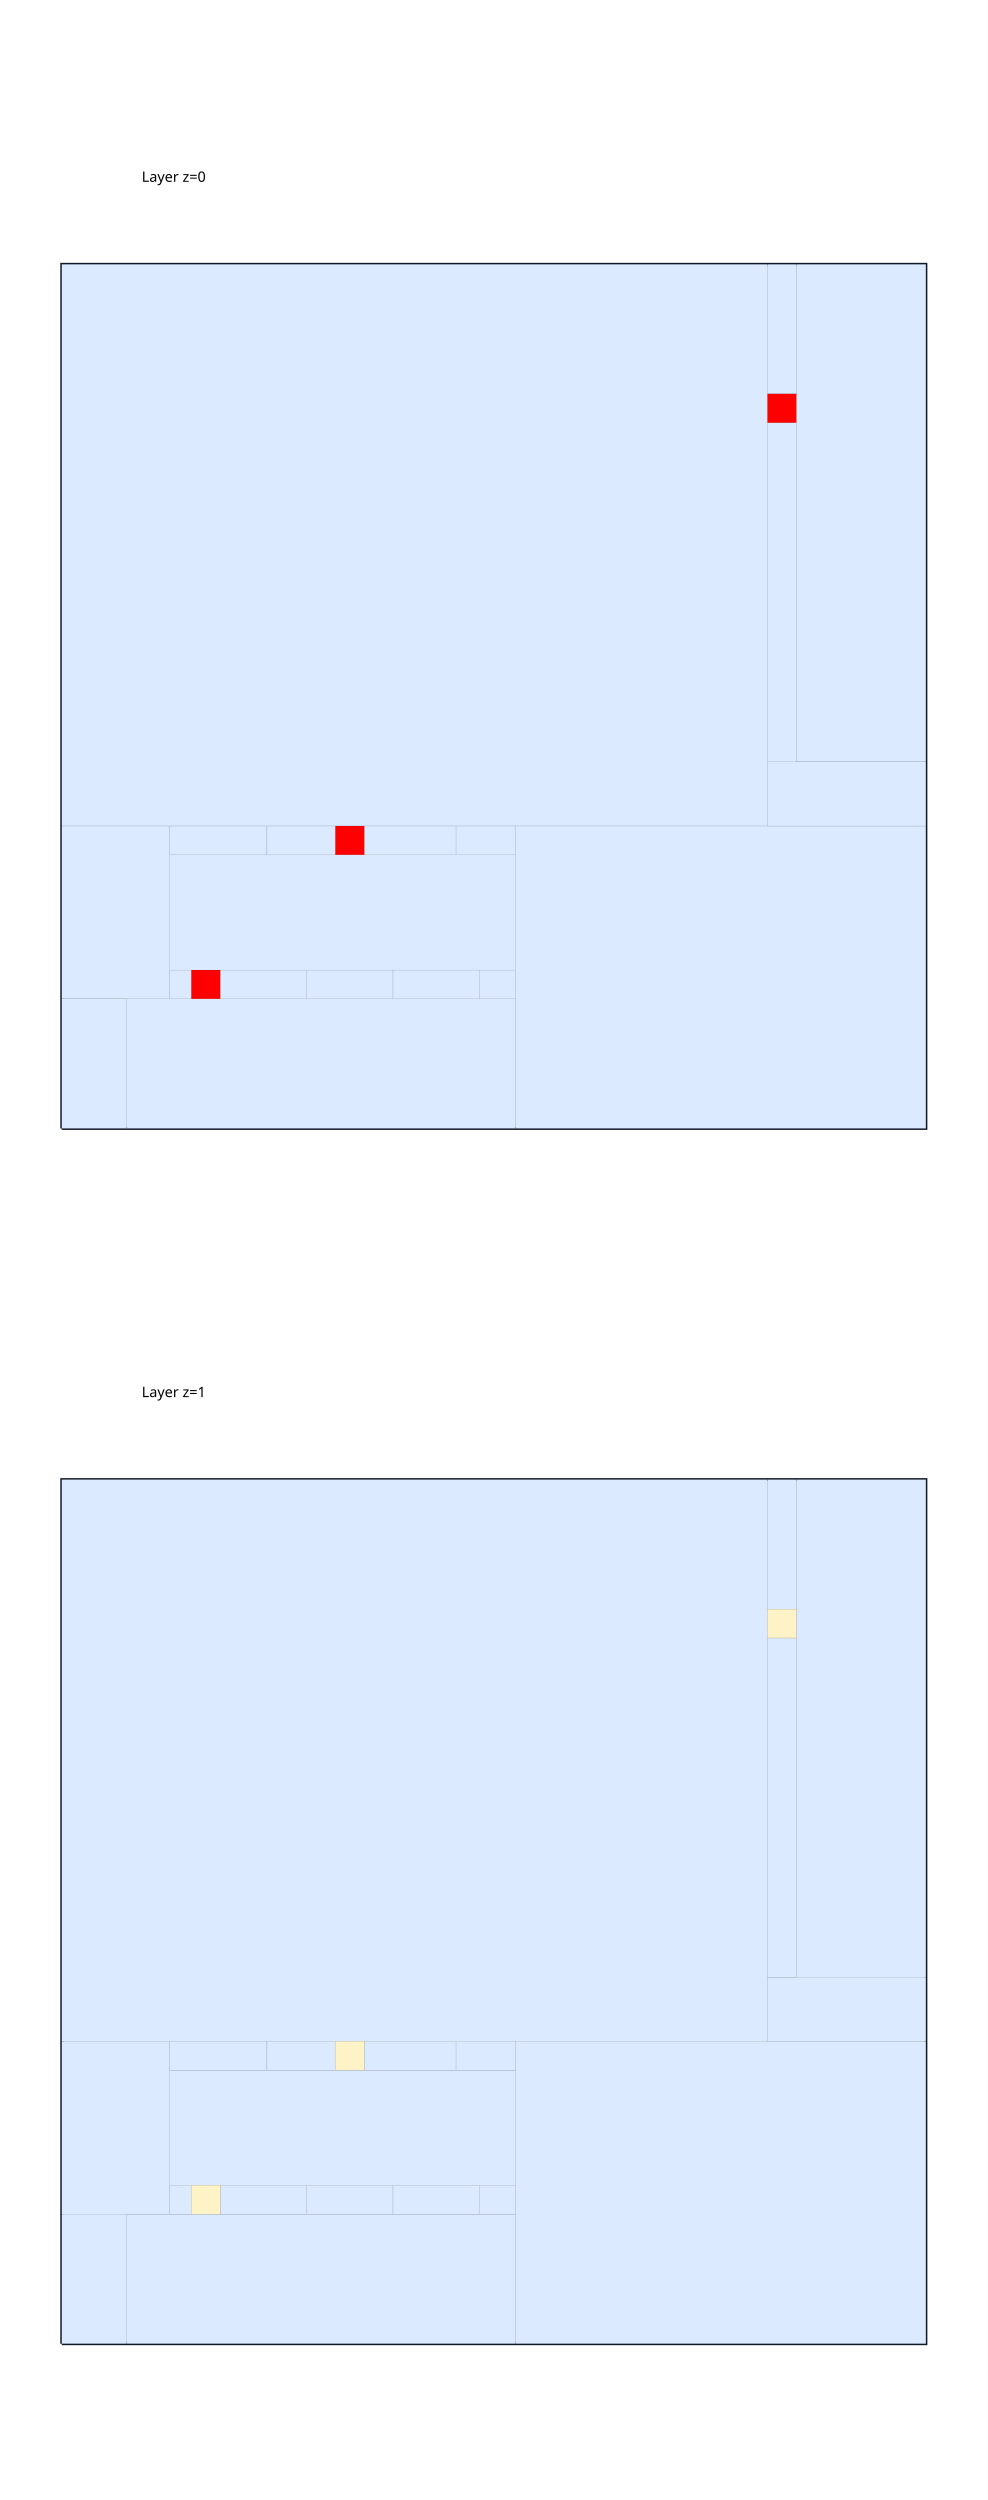
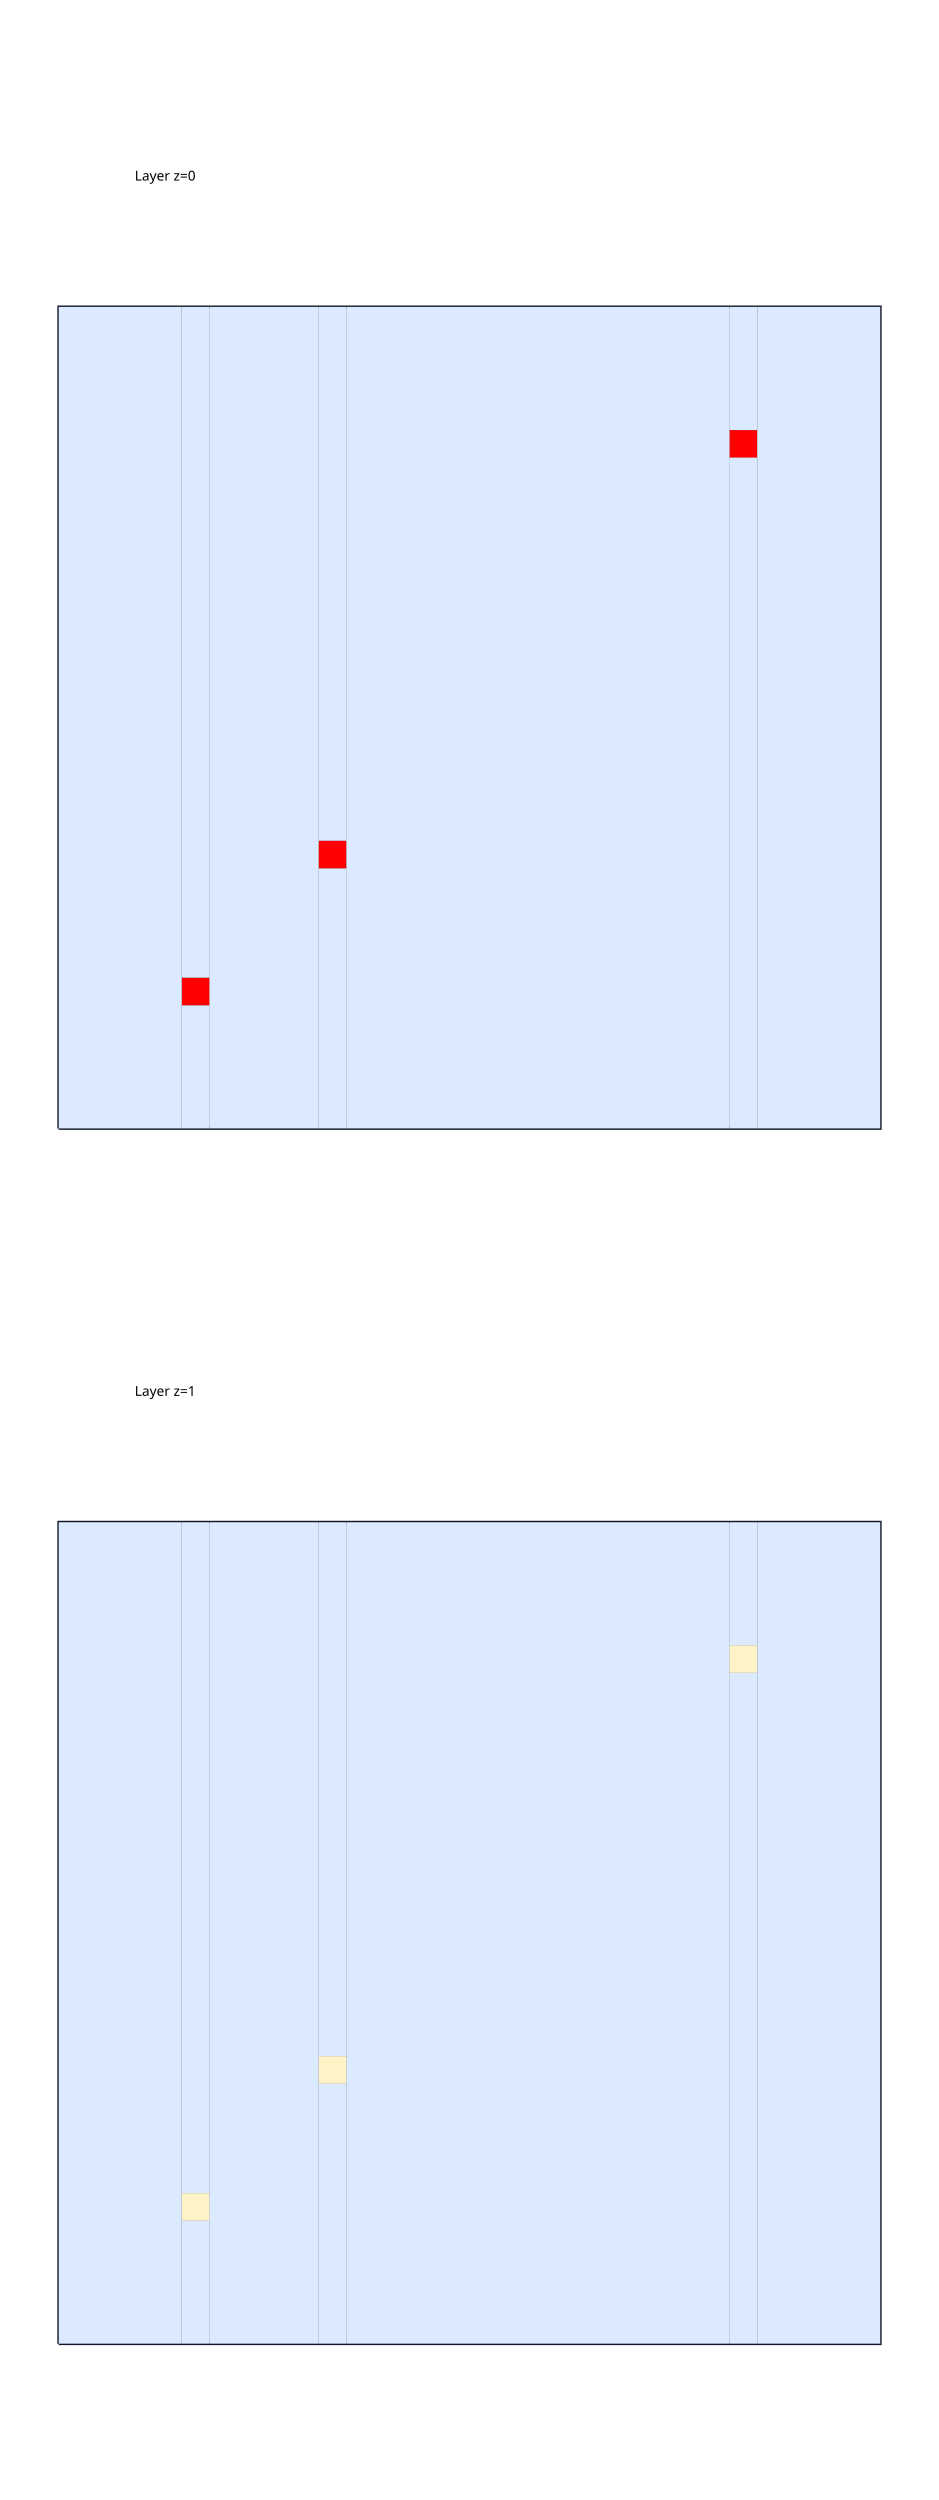
- <svg xmlns="http://www.w3.org/2000/svg" width="640" height="1620" viewBox="0 0 640 1620">
+ <svg xmlns="http://www.w3.org/2000/svg" width="640" height="1704" viewBox="0 0 640 1704">
  <rect width="100%" height="100%" fill="white" />
  <g>
-     <polyline data-points="-5,-5 25,-5 25,25 -5,25 -5,-5" data-type="line" data-label="bounds" points="40,731.25 600,731.25 600,171.25 40,171.25 40,731.25" fill="none" stroke="#111827" stroke-width="1.867" />
+     <polyline data-points="-5,-5 25,-5 25,25 -5,25 -5,-5" data-type="line" data-label="bounds" points="40,769.167 600,769.167 600,209.167 40,209.167 40,769.167" fill="none" stroke="#111827" stroke-width="1.867" />
  </g>
  <g>
-     <polyline data-points="-5,-47.1875 25,-47.1875 25,-17.1875 -5,-17.1875 -5,-47.1875" data-type="line" data-label="bounds" points="40,1518.75 600,1518.75 600,958.75 40,958.75 40,1518.75" fill="none" stroke="#111827" stroke-width="1.867" />
+     <polyline data-points="-5,-49.375 25,-49.375 25,-19.375 -5,-19.375 -5,-49.375" data-type="line" data-label="bounds" points="40,1597.5 600,1597.5 600,1037.5 40,1037.5 40,1597.5" fill="none" stroke="#111827" stroke-width="1.867" />
  </g>
  <g>
-     <rect data-type="rect" data-label="node" data-x="7.25" data-y="15.25" x="40" y="171.25" width="457.333" height="364" fill="#dbeafe" stroke="black" stroke-width="0.054" />
+     <rect data-type="rect" data-label="node" data-x="-2.75" data-y="10" x="40" y="209.167" width="84" height="560" fill="#dbeafe" stroke="black" stroke-width="0.054" />
  </g>
  <g>
-     <rect data-type="rect" data-label="node" data-x="4.75" data-y="2.5" x="110" y="553.917" width="224" height="74.667" fill="#dbeafe" stroke="black" stroke-width="0.054" />
+     <rect data-type="rect" data-label="node" data-x="2.5" data-y="10" x="142.667" y="209.167" width="74.667" height="560" fill="#dbeafe" stroke="black" stroke-width="0.054" />
  </g>
  <g>
-     <rect data-type="rect" data-label="node" data-x="17.875" data-y="0.25" x="334" y="535.25" width="266" height="196" fill="#dbeafe" stroke="black" stroke-width="0.054" />
+     <rect data-type="rect" data-label="node" data-x="12.5" data-y="10" x="236" y="209.167" width="261.333" height="560" fill="#dbeafe" stroke="black" stroke-width="0.054" />
  </g>
  <g>
-     <rect data-type="rect" data-label="node" data-x="4" data-y="-2.75" x="82" y="647.25" width="252" height="84" fill="#dbeafe" stroke="black" stroke-width="0.054" />
+     <rect data-type="rect" data-label="node" data-x="22.75" data-y="10" x="516" y="209.167" width="84" height="560" fill="#dbeafe" stroke="black" stroke-width="0.054" />
  </g>
  <g>
-     <rect data-type="rect" data-label="node" data-x="-3.125" data-y="2.5" x="40" y="535.25" width="70" height="112" fill="#dbeafe" stroke="black" stroke-width="0.054" />
+     <rect data-type="rect" data-label="node" data-x="20" data-y="7.25" x="497.333" y="311.833" width="18.667" height="457.333" fill="#dbeafe" stroke="black" stroke-width="0.054" />
  </g>
  <g>
-     <rect data-type="rect" data-label="node" data-x="22.75" data-y="16.3625" x="516" y="171.25" width="84" height="322.467" fill="#dbeafe" stroke="black" stroke-width="0.054" />
+     <rect data-type="rect" data-label="node" data-x="20" data-y="22.75" x="497.333" y="209.167" width="18.667" height="84" fill="#dbeafe" stroke="black" stroke-width="0.054" />
  </g>
  <g>
-     <rect data-type="rect" data-label="node" data-x="22.25" data-y="6.6125" x="497.333" y="493.717" width="102.667" height="41.533" fill="#dbeafe" stroke="black" stroke-width="0.054" />
+     <rect data-type="rect" data-label="node" data-x="5" data-y="-0.25" x="217.333" y="591.833" width="18.667" height="177.333" fill="#dbeafe" stroke="black" stroke-width="0.054" />
  </g>
  <g>
-     <rect data-type="rect" data-label="node" data-x="-3.875" data-y="-2.75" x="40" y="647.25" width="42" height="84" fill="#dbeafe" stroke="black" stroke-width="0.054" />
+     <rect data-type="rect" data-label="node" data-x="5" data-y="15.25" x="217.333" y="209.167" width="18.667" height="364" fill="#dbeafe" stroke="black" stroke-width="0.054" />
  </g>
  <g>
-     <rect data-type="rect" data-label="node" data-x="0.4375" data-y="5" x="110" y="535.25" width="63" height="18.667" fill="#dbeafe" stroke="black" stroke-width="0.054" />
+     <rect data-type="rect" data-label="node" data-x="0" data-y="-2.75" x="124" y="685.167" width="18.667" height="84" fill="#dbeafe" stroke="black" stroke-width="0.054" />
  </g>
  <g>
-     <rect data-type="rect" data-label="node" data-x="2" data-y="0" x="142.667" y="628.583" width="56" height="18.667" fill="#dbeafe" stroke="black" stroke-width="0.054" />
+     <rect data-type="rect" data-label="node" data-x="0" data-y="12.75" x="124" y="209.167" width="18.667" height="457.333" fill="#dbeafe" stroke="black" stroke-width="0.054" />
  </g>
  <g>
-     <rect data-type="rect" data-label="node" data-x="3.3125" data-y="5" x="173" y="535.25" width="44.333" height="18.667" fill="#dbeafe" stroke="black" stroke-width="0.054" />
+     <rect data-type="rect" data-label="node" data-x="0" data-y="0" x="124" y="666.5" width="18.667" height="18.667" fill="red" stroke="black" stroke-width="0.054" />
  </g>
  <g>
-     <rect data-type="rect" data-label="node" data-x="5" data-y="0" x="198.667" y="628.583" width="56" height="18.667" fill="#dbeafe" stroke="black" stroke-width="0.054" />
+     <rect data-type="rect" data-label="node" data-x="5" data-y="5" x="217.333" y="573.167" width="18.667" height="18.667" fill="red" stroke="black" stroke-width="0.054" />
  </g>
  <g>
-     <rect data-type="rect" data-label="node" data-x="7.09375" data-y="5" x="236" y="535.25" width="59.5" height="18.667" fill="#dbeafe" stroke="black" stroke-width="0.054" />
+     <rect data-type="rect" data-label="node" data-x="20" data-y="20" x="497.333" y="293.167" width="18.667" height="18.667" fill="red" stroke="black" stroke-width="0.054" />
  </g>
  <g>
-     <rect data-type="rect" data-label="node" data-x="8" data-y="0" x="254.667" y="628.583" width="56" height="18.667" fill="#dbeafe" stroke="black" stroke-width="0.054" />
+     <rect data-type="rect" data-label="node" data-x="-2.75" data-y="-34.375" x="40" y="1037.5" width="84" height="560" fill="#dbeafe" stroke="black" stroke-width="0.054" />
  </g>
  <g>
-     <rect data-type="rect" data-label="node" data-x="9.71875" data-y="5" x="295.5" y="535.25" width="38.5" height="18.667" fill="#dbeafe" stroke="black" stroke-width="0.054" />
+     <rect data-type="rect" data-label="node" data-x="2.5" data-y="-34.375" x="142.667" y="1037.5" width="74.667" height="560" fill="#dbeafe" stroke="black" stroke-width="0.054" />
  </g>
  <g>
-     <rect data-type="rect" data-label="node" data-x="10.125" data-y="0" x="310.667" y="628.583" width="23.333" height="18.667" fill="#dbeafe" stroke="black" stroke-width="0.054" />
+     <rect data-type="rect" data-label="node" data-x="12.5" data-y="-34.375" x="236" y="1037.5" width="261.333" height="560" fill="#dbeafe" stroke="black" stroke-width="0.054" />
  </g>
  <g>
-     <rect data-type="rect" data-label="node" data-x="20" data-y="13.6125" x="497.333" y="273.917" width="18.667" height="219.8" fill="#dbeafe" stroke="black" stroke-width="0.054" />
+     <rect data-type="rect" data-label="node" data-x="22.75" data-y="-34.375" x="516" y="1037.5" width="84" height="560" fill="#dbeafe" stroke="black" stroke-width="0.054" />
  </g>
  <g>
-     <rect data-type="rect" data-label="node" data-x="20" data-y="22.75" x="497.333" y="171.25" width="18.667" height="84" fill="#dbeafe" stroke="black" stroke-width="0.054" />
+     <rect data-type="rect" data-label="node" data-x="20" data-y="-37.125" x="497.333" y="1140.167" width="18.667" height="457.333" fill="#dbeafe" stroke="black" stroke-width="0.054" />
  </g>
  <g>
-     <rect data-type="rect" data-label="node" data-x="-0.875" data-y="0" x="110" y="628.583" width="14" height="18.667" fill="#dbeafe" stroke="black" stroke-width="0.054" />
+     <rect data-type="rect" data-label="node" data-x="20" data-y="-21.625" x="497.333" y="1037.5" width="18.667" height="84" fill="#dbeafe" stroke="black" stroke-width="0.054" />
  </g>
  <g>
-     <rect data-type="rect" data-label="node" data-x="0" data-y="0" x="124" y="628.583" width="18.667" height="18.667" fill="red" stroke="black" stroke-width="0.054" />
+     <rect data-type="rect" data-label="node" data-x="5" data-y="-44.625" x="217.333" y="1420.167" width="18.667" height="177.333" fill="#dbeafe" stroke="black" stroke-width="0.054" />
  </g>
  <g>
-     <rect data-type="rect" data-label="node" data-x="5" data-y="5" x="217.333" y="535.25" width="18.667" height="18.667" fill="red" stroke="black" stroke-width="0.054" />
+     <rect data-type="rect" data-label="node" data-x="5" data-y="-29.125" x="217.333" y="1037.5" width="18.667" height="364" fill="#dbeafe" stroke="black" stroke-width="0.054" />
  </g>
  <g>
-     <rect data-type="rect" data-label="node" data-x="20" data-y="20" x="497.333" y="255.25" width="18.667" height="18.667" fill="red" stroke="black" stroke-width="0.054" />
+     <rect data-type="rect" data-label="node" data-x="0" data-y="-47.125" x="124" y="1513.5" width="18.667" height="84" fill="#dbeafe" stroke="black" stroke-width="0.054" />
  </g>
  <g>
-     <rect data-type="rect" data-label="node" data-x="7.25" data-y="-26.9375" x="40" y="958.75" width="457.333" height="364" fill="#dbeafe" stroke="black" stroke-width="0.054" />
+     <rect data-type="rect" data-label="node" data-x="0" data-y="-31.625" x="124" y="1037.5" width="18.667" height="457.333" fill="#dbeafe" stroke="black" stroke-width="0.054" />
  </g>
  <g>
-     <rect data-type="rect" data-label="node" data-x="4.75" data-y="-39.6875" x="110" y="1341.417" width="224" height="74.667" fill="#dbeafe" stroke="black" stroke-width="0.054" />
+     <rect data-type="rect" data-label="node" data-x="0" data-y="-44.375" x="124" y="1494.833" width="18.667" height="18.667" fill="#fef3c7" stroke="black" stroke-width="0.054" />
  </g>
  <g>
-     <rect data-type="rect" data-label="node" data-x="17.875" data-y="-41.9375" x="334" y="1322.75" width="266" height="196" fill="#dbeafe" stroke="black" stroke-width="0.054" />
+     <rect data-type="rect" data-label="node" data-x="5" data-y="-39.375" x="217.333" y="1401.5" width="18.667" height="18.667" fill="#fef3c7" stroke="black" stroke-width="0.054" />
  </g>
  <g>
-     <rect data-type="rect" data-label="node" data-x="4" data-y="-44.9375" x="82" y="1434.75" width="252" height="84" fill="#dbeafe" stroke="black" stroke-width="0.054" />
+     <rect data-type="rect" data-label="node" data-x="20" data-y="-24.375" x="497.333" y="1121.5" width="18.667" height="18.667" fill="#fef3c7" stroke="black" stroke-width="0.054" />
  </g>
-   <g>
-     <rect data-type="rect" data-label="node" data-x="-3.125" data-y="-39.6875" x="40" y="1322.75" width="70" height="112" fill="#dbeafe" stroke="black" stroke-width="0.054" />
-   </g>
-   <g>
-     <rect data-type="rect" data-label="node" data-x="22.75" data-y="-25.825" x="516" y="958.75" width="84" height="322.467" fill="#dbeafe" stroke="black" stroke-width="0.054" />
-   </g>
-   <g>
-     <rect data-type="rect" data-label="node" data-x="22.25" data-y="-35.575" x="497.333" y="1281.217" width="102.667" height="41.533" fill="#dbeafe" stroke="black" stroke-width="0.054" />
-   </g>
-   <g>
-     <rect data-type="rect" data-label="node" data-x="-3.875" data-y="-44.9375" x="40" y="1434.75" width="42" height="84" fill="#dbeafe" stroke="black" stroke-width="0.054" />
-   </g>
-   <g>
-     <rect data-type="rect" data-label="node" data-x="0.4375" data-y="-37.1875" x="110" y="1322.75" width="63" height="18.667" fill="#dbeafe" stroke="black" stroke-width="0.054" />
-   </g>
-   <g>
-     <rect data-type="rect" data-label="node" data-x="2" data-y="-42.1875" x="142.667" y="1416.083" width="56" height="18.667" fill="#dbeafe" stroke="black" stroke-width="0.054" />
-   </g>
-   <g>
-     <rect data-type="rect" data-label="node" data-x="3.3125" data-y="-37.1875" x="173" y="1322.75" width="44.333" height="18.667" fill="#dbeafe" stroke="black" stroke-width="0.054" />
-   </g>
-   <g>
-     <rect data-type="rect" data-label="node" data-x="5" data-y="-42.1875" x="198.667" y="1416.083" width="56" height="18.667" fill="#dbeafe" stroke="black" stroke-width="0.054" />
-   </g>
-   <g>
-     <rect data-type="rect" data-label="node" data-x="7.09375" data-y="-37.1875" x="236" y="1322.75" width="59.5" height="18.667" fill="#dbeafe" stroke="black" stroke-width="0.054" />
-   </g>
-   <g>
-     <rect data-type="rect" data-label="node" data-x="8" data-y="-42.1875" x="254.667" y="1416.083" width="56" height="18.667" fill="#dbeafe" stroke="black" stroke-width="0.054" />
-   </g>
-   <g>
-     <rect data-type="rect" data-label="node" data-x="9.71875" data-y="-37.1875" x="295.5" y="1322.75" width="38.5" height="18.667" fill="#dbeafe" stroke="black" stroke-width="0.054" />
-   </g>
-   <g>
-     <rect data-type="rect" data-label="node" data-x="10.125" data-y="-42.1875" x="310.667" y="1416.083" width="23.333" height="18.667" fill="#dbeafe" stroke="black" stroke-width="0.054" />
-   </g>
-   <g>
-     <rect data-type="rect" data-label="node" data-x="20" data-y="-28.575" x="497.333" y="1061.417" width="18.667" height="219.8" fill="#dbeafe" stroke="black" stroke-width="0.054" />
-   </g>
-   <g>
-     <rect data-type="rect" data-label="node" data-x="20" data-y="-19.4375" x="497.333" y="958.75" width="18.667" height="84" fill="#dbeafe" stroke="black" stroke-width="0.054" />
-   </g>
-   <g>
-     <rect data-type="rect" data-label="node" data-x="-0.875" data-y="-42.1875" x="110" y="1416.083" width="14" height="18.667" fill="#dbeafe" stroke="black" stroke-width="0.054" />
-   </g>
-   <g>
-     <rect data-type="rect" data-label="node" data-x="0" data-y="-42.1875" x="124" y="1416.083" width="18.667" height="18.667" fill="#fef3c7" stroke="black" stroke-width="0.054" />
-   </g>
-   <g>
-     <rect data-type="rect" data-label="node" data-x="5" data-y="-37.1875" x="217.333" y="1322.75" width="18.667" height="18.667" fill="#fef3c7" stroke="black" stroke-width="0.054" />
-   </g>
-   <g>
-     <rect data-type="rect" data-label="node" data-x="20" data-y="-22.1875" x="497.333" y="1042.75" width="18.667" height="18.667" fill="#fef3c7" stroke="black" stroke-width="0.054" />
-   </g>
-   <text data-type="text" data-label="Layer z=0" data-x="0" data-y="28.25" x="133.333" y="110.583" fill="black" font-size="9.333" font-family="sans-serif" text-anchor="end" dominant-baseline="text-before-edge">Layer z=0</text>
-   <text data-type="text" data-label="Layer z=1" data-x="0" data-y="-13.9375" x="133.333" y="898.083" fill="black" font-size="9.333" font-family="sans-serif" text-anchor="end" dominant-baseline="text-before-edge">Layer z=1</text>
+   <text data-type="text" data-label="Layer z=0" data-x="0" data-y="30" x="133.333" y="115.833" fill="black" font-size="9.333" font-family="sans-serif" text-anchor="end" dominant-baseline="text-before-edge">Layer z=0</text>
+   <text data-type="text" data-label="Layer z=1" data-x="0" data-y="-14.375" x="133.333" y="944.167" fill="black" font-size="9.333" font-family="sans-serif" text-anchor="end" dominant-baseline="text-before-edge">Layer z=1</text>
  <g id="crosshair" style="display: none">
-     <line id="crosshair-h" y1="0" y2="1620" stroke="#666" stroke-width="0.5" />
+     <line id="crosshair-h" y1="0" y2="1704" stroke="#666" stroke-width="0.5" />
    <line id="crosshair-v" x1="0" x2="640" stroke="#666" stroke-width="0.5" />
    <text id="coordinates" font-family="monospace" font-size="12" fill="#666" />
  </g>
</svg>
